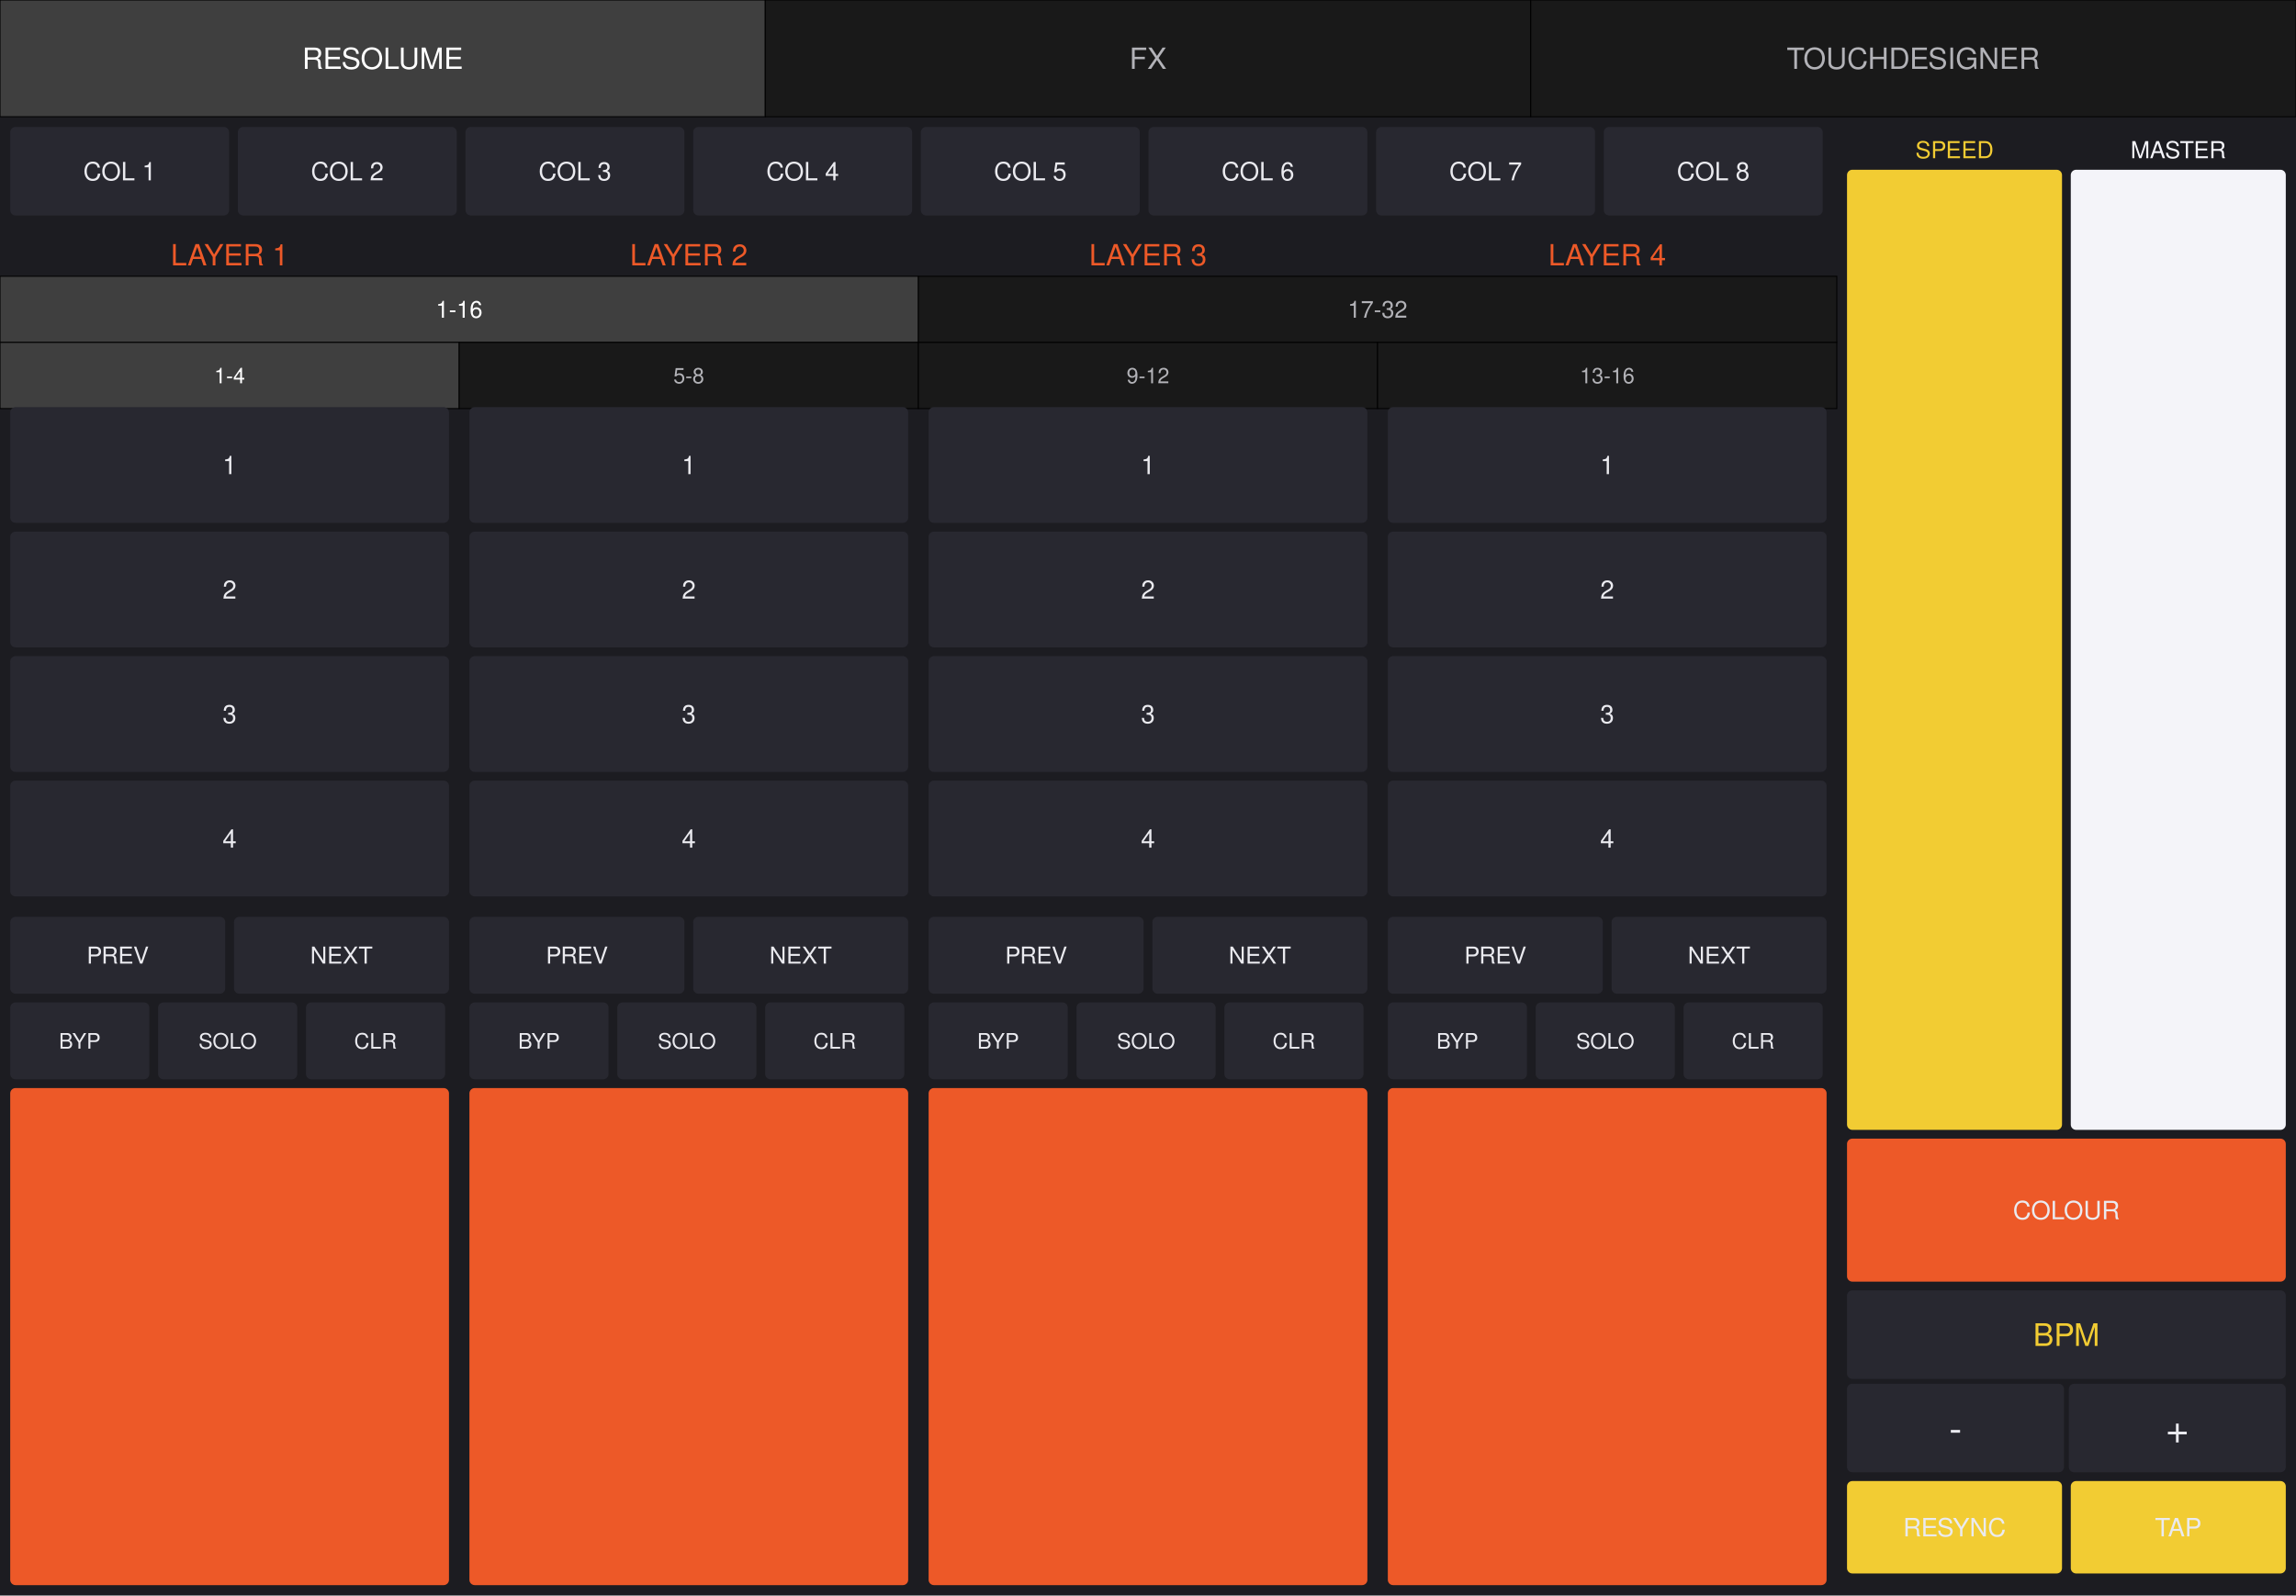
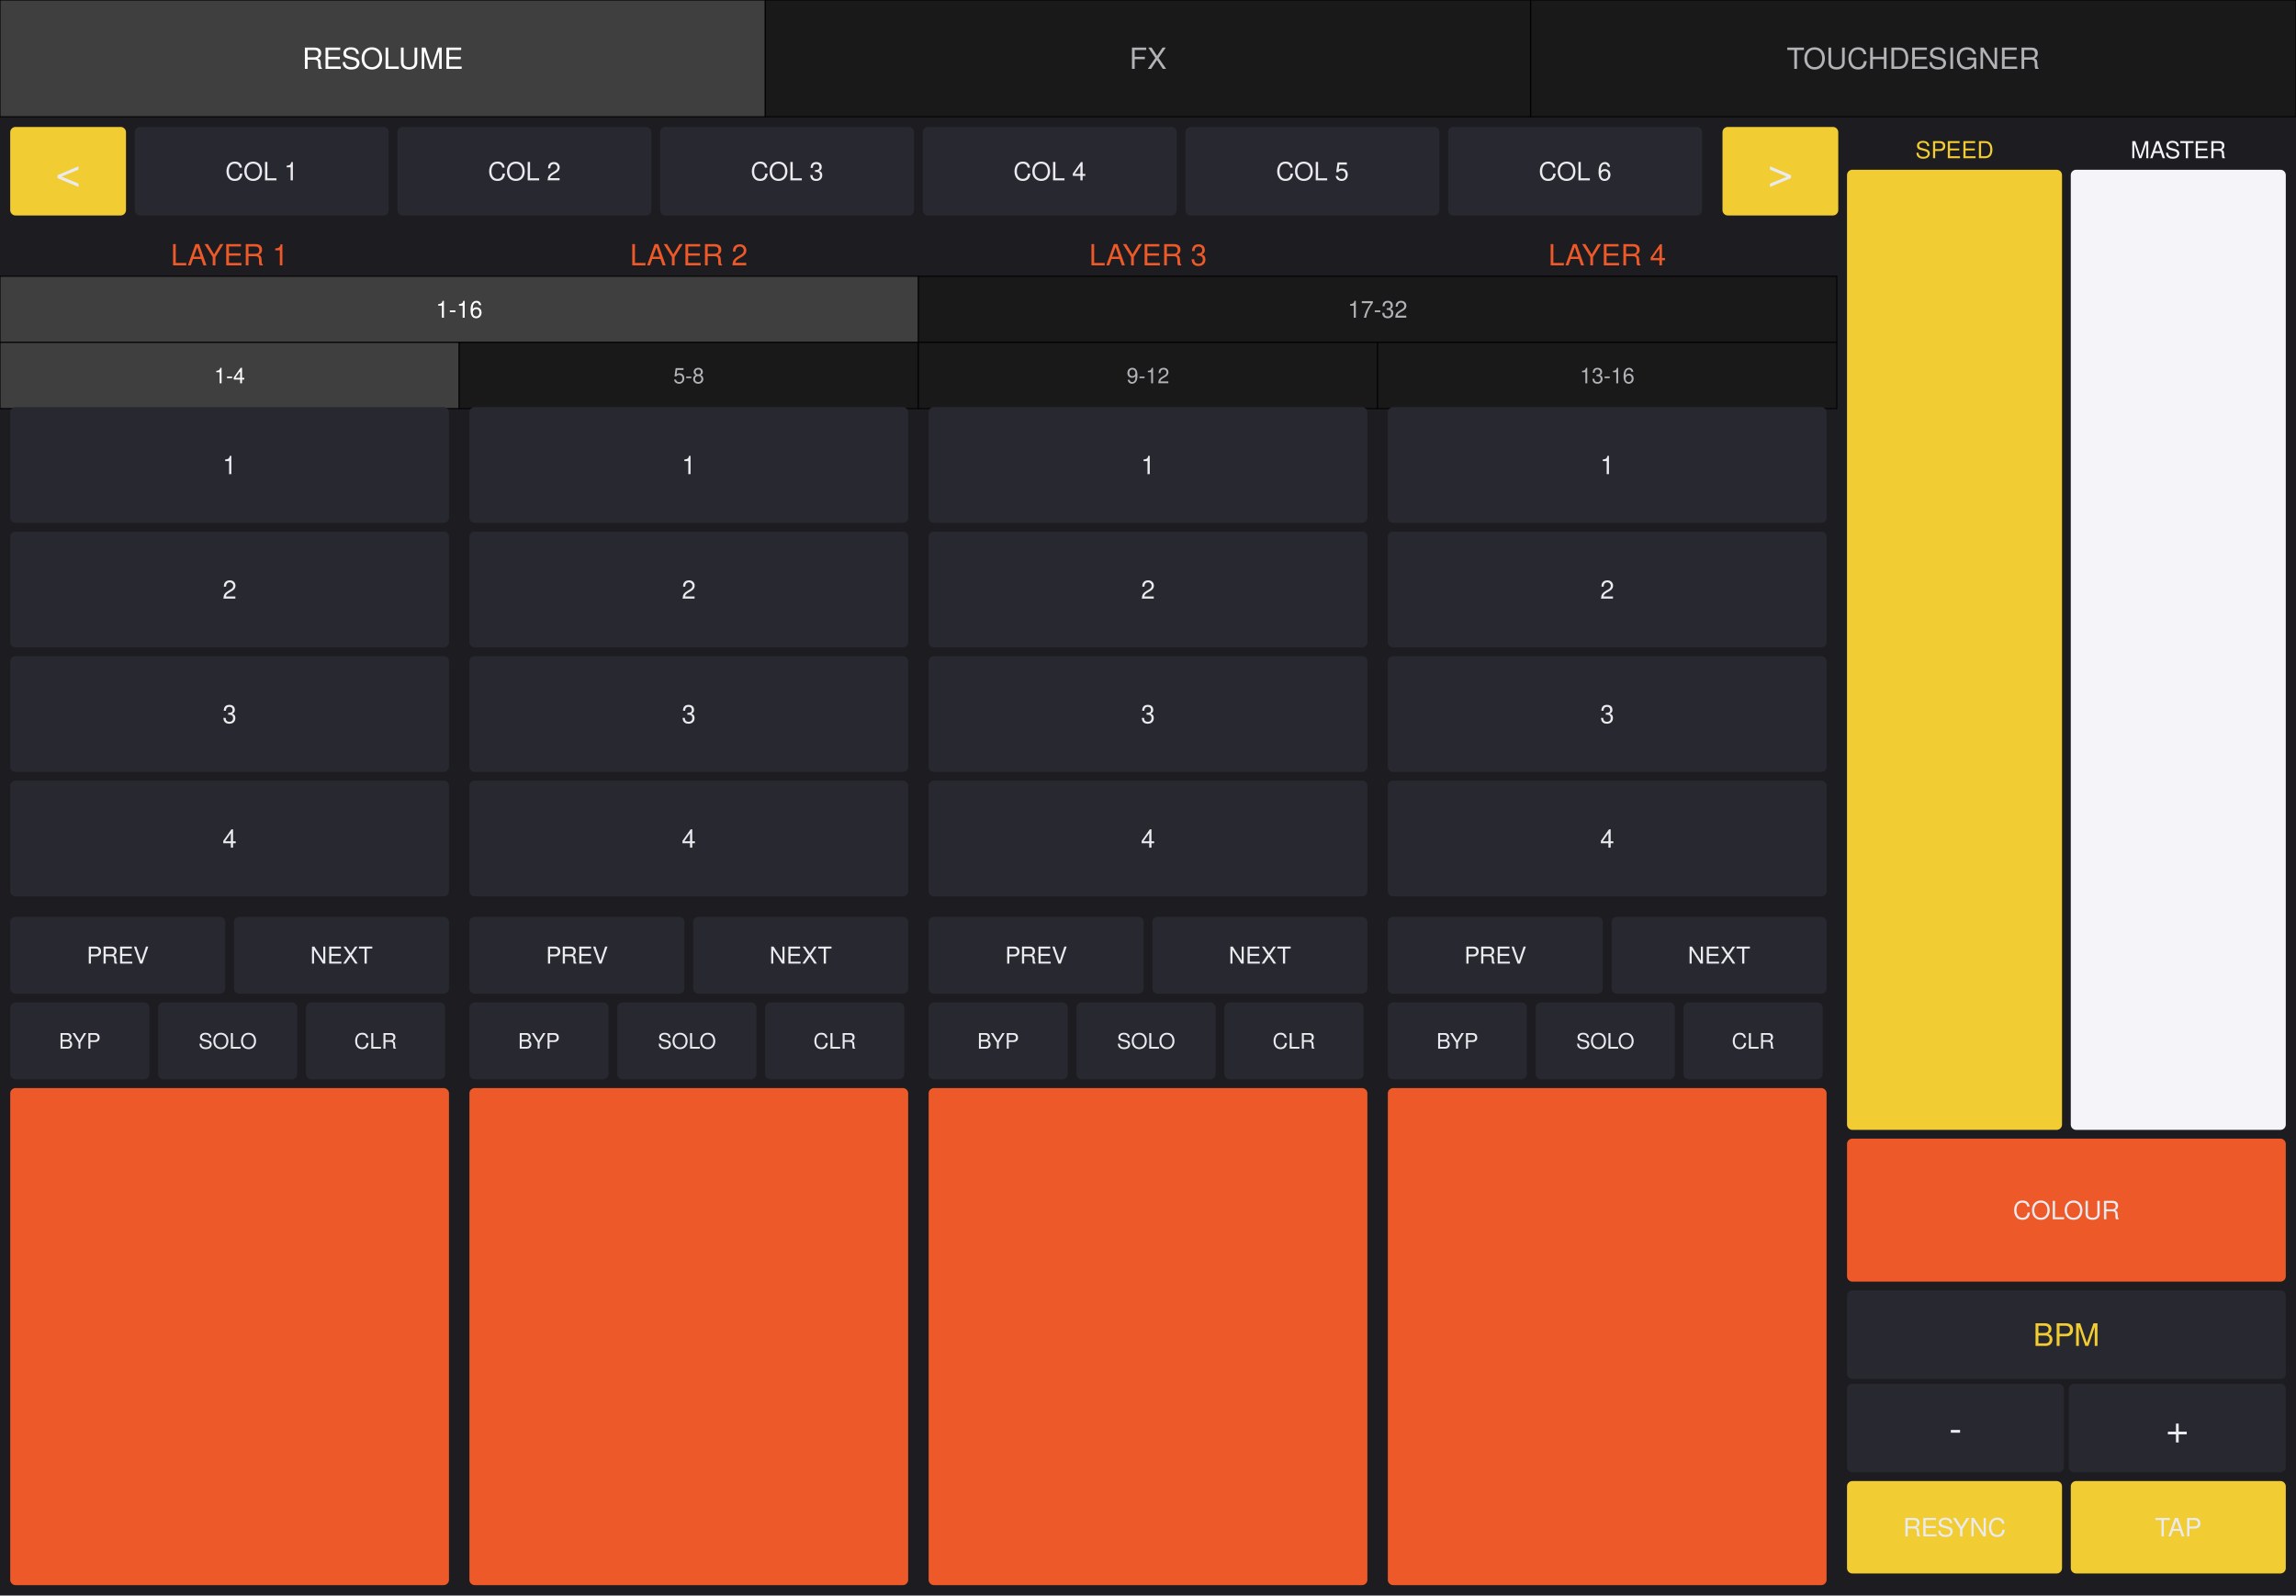
<svg xmlns="http://www.w3.org/2000/svg" width="1180" height="820" viewBox="0 0 1180 820">
  <rect width="100%" height="100%" fill="#1c1c20" />
  <rect x="0.0" y="0.0" width="1180.0" height="820.0" fill="rgba(28,28,33,1.000)" />
  <rect x="0.0" y="0.0" width="393.3" height="60.0" fill="rgba(63,63,63,1.000)" stroke="#000" stroke-width="0.5" />
  <text x="196.7" y="35.4" font-family="Helvetica,Arial,sans-serif" font-size="15" fill="rgba(255,255,255,1.000)" text-anchor="middle">RESOLUME</text>
  <rect x="393.3" y="0.0" width="393.3" height="60.0" fill="rgba(25,25,25,1.000)" stroke="#000" stroke-width="0.5" />
  <text x="590.0" y="35.4" font-family="Helvetica,Arial,sans-serif" font-size="15" fill="rgba(178,178,183,1.000)" text-anchor="middle">FX</text>
  <rect x="786.7" y="0.0" width="393.3" height="60.0" fill="rgba(25,25,25,1.000)" stroke="#000" stroke-width="0.5" />
  <text x="983.3" y="35.4" font-family="Helvetica,Arial,sans-serif" font-size="15" fill="rgba(178,178,183,1.000)" text-anchor="middle">TOUCHDESIGNER</text>
-   <rect x="6.0" y="66.0" width="111.0" height="44.0" rx="2" fill="rgba(40,40,48,1.000)" stroke="rgba(40,40,48,1.000)" stroke-width="1.5" />
-   <text x="61.5" y="92.7" font-family="Helvetica,Arial,sans-serif" font-size="13" fill="rgba(234,234,239,1.000)" text-anchor="middle">COL 1</text>
-   <rect x="123.0" y="66.0" width="111.0" height="44.0" rx="2" fill="rgba(40,40,48,1.000)" stroke="rgba(40,40,48,1.000)" stroke-width="1.5" />
-   <text x="178.5" y="92.7" font-family="Helvetica,Arial,sans-serif" font-size="13" fill="rgba(234,234,239,1.000)" text-anchor="middle">COL 2</text>
-   <rect x="240.0" y="66.0" width="111.0" height="44.0" rx="2" fill="rgba(40,40,48,1.000)" stroke="rgba(40,40,48,1.000)" stroke-width="1.5" />
-   <text x="295.5" y="92.7" font-family="Helvetica,Arial,sans-serif" font-size="13" fill="rgba(234,234,239,1.000)" text-anchor="middle">COL 3</text>
-   <rect x="357.0" y="66.0" width="111.0" height="44.0" rx="2" fill="rgba(40,40,48,1.000)" stroke="rgba(40,40,48,1.000)" stroke-width="1.5" />
-   <text x="412.5" y="92.7" font-family="Helvetica,Arial,sans-serif" font-size="13" fill="rgba(234,234,239,1.000)" text-anchor="middle">COL 4</text>
-   <rect x="474.0" y="66.0" width="111.0" height="44.0" rx="2" fill="rgba(40,40,48,1.000)" stroke="rgba(40,40,48,1.000)" stroke-width="1.5" />
-   <text x="529.5" y="92.7" font-family="Helvetica,Arial,sans-serif" font-size="13" fill="rgba(234,234,239,1.000)" text-anchor="middle">COL 5</text>
-   <rect x="591.0" y="66.0" width="111.0" height="44.0" rx="2" fill="rgba(40,40,48,1.000)" stroke="rgba(40,40,48,1.000)" stroke-width="1.5" />
-   <text x="646.5" y="92.7" font-family="Helvetica,Arial,sans-serif" font-size="13" fill="rgba(234,234,239,1.000)" text-anchor="middle">COL 6</text>
-   <rect x="708.0" y="66.0" width="111.0" height="44.0" rx="2" fill="rgba(40,40,48,1.000)" stroke="rgba(40,40,48,1.000)" stroke-width="1.5" />
-   <text x="763.5" y="92.7" font-family="Helvetica,Arial,sans-serif" font-size="13" fill="rgba(234,234,239,1.000)" text-anchor="middle">COL 7</text>
-   <rect x="825.0" y="66.0" width="111.0" height="44.0" rx="2" fill="rgba(40,40,48,1.000)" stroke="rgba(40,40,48,1.000)" stroke-width="1.5" />
-   <text x="880.5" y="92.7" font-family="Helvetica,Arial,sans-serif" font-size="13" fill="rgba(234,234,239,1.000)" text-anchor="middle">COL 8</text>
+   <rect x="6.0" y="66.0" width="58.0" height="44.0" rx="2" fill="rgba(242,204,51,1.000)" stroke="rgba(242,204,51,1.000)" stroke-width="1.5" />
+   <text x="35.0" y="95.9" font-family="Helvetica,Arial,sans-serif" font-size="22" fill="rgba(234,234,239,1.000)" text-anchor="middle">&lt;</text>
+   <rect x="886.0" y="66.0" width="58.0" height="44.0" rx="2" fill="rgba(242,204,51,1.000)" stroke="rgba(242,204,51,1.000)" stroke-width="1.5" />
+   <text x="915.0" y="95.9" font-family="Helvetica,Arial,sans-serif" font-size="22" fill="rgba(234,234,239,1.000)" text-anchor="middle">&gt;</text>
+   <rect x="70.0" y="66.0" width="129.0" height="44.0" rx="2" fill="rgba(40,40,48,1.000)" stroke="rgba(40,40,48,1.000)" stroke-width="1.5" />
+   <text x="134.5" y="92.7" font-family="Helvetica,Arial,sans-serif" font-size="13" fill="rgba(234,234,239,1.000)" text-anchor="middle">COL 1</text>
+   <rect x="205.0" y="66.0" width="129.0" height="44.0" rx="2" fill="rgba(40,40,48,1.000)" stroke="rgba(40,40,48,1.000)" stroke-width="1.5" />
+   <text x="269.5" y="92.7" font-family="Helvetica,Arial,sans-serif" font-size="13" fill="rgba(234,234,239,1.000)" text-anchor="middle">COL 2</text>
+   <rect x="340.0" y="66.0" width="129.0" height="44.0" rx="2" fill="rgba(40,40,48,1.000)" stroke="rgba(40,40,48,1.000)" stroke-width="1.5" />
+   <text x="404.5" y="92.7" font-family="Helvetica,Arial,sans-serif" font-size="13" fill="rgba(234,234,239,1.000)" text-anchor="middle">COL 3</text>
+   <rect x="475.0" y="66.0" width="129.0" height="44.0" rx="2" fill="rgba(40,40,48,1.000)" stroke="rgba(40,40,48,1.000)" stroke-width="1.5" />
+   <text x="539.5" y="92.7" font-family="Helvetica,Arial,sans-serif" font-size="13" fill="rgba(234,234,239,1.000)" text-anchor="middle">COL 4</text>
+   <rect x="610.0" y="66.0" width="129.0" height="44.0" rx="2" fill="rgba(40,40,48,1.000)" stroke="rgba(40,40,48,1.000)" stroke-width="1.5" />
+   <text x="674.5" y="92.7" font-family="Helvetica,Arial,sans-serif" font-size="13" fill="rgba(234,234,239,1.000)" text-anchor="middle">COL 5</text>
+   <rect x="745.0" y="66.0" width="129.0" height="44.0" rx="2" fill="rgba(40,40,48,1.000)" stroke="rgba(40,40,48,1.000)" stroke-width="1.5" />
+   <text x="809.5" y="92.7" font-family="Helvetica,Arial,sans-serif" font-size="13" fill="rgba(234,234,239,1.000)" text-anchor="middle">COL 6</text>
  <text x="118.0" y="136.4" font-family="Helvetica,Arial,sans-serif" font-size="15" fill="rgba(237,89,40,1.000)" text-anchor="middle">LAYER 1</text>
  <text x="354.0" y="136.4" font-family="Helvetica,Arial,sans-serif" font-size="15" fill="rgba(237,89,40,1.000)" text-anchor="middle">LAYER 2</text>
  <text x="590.0" y="136.4" font-family="Helvetica,Arial,sans-serif" font-size="15" fill="rgba(237,89,40,1.000)" text-anchor="middle">LAYER 3</text>
  <text x="826.0" y="136.4" font-family="Helvetica,Arial,sans-serif" font-size="15" fill="rgba(237,89,40,1.000)" text-anchor="middle">LAYER 4</text>
  <rect x="0.0" y="142.0" width="472.0" height="34.0" fill="rgba(63,63,63,1.000)" stroke="#000" stroke-width="0.5" />
  <text x="236.0" y="163.3" font-family="Helvetica,Arial,sans-serif" font-size="12" fill="rgba(255,255,255,1.000)" text-anchor="middle">1-16</text>
  <rect x="472.0" y="142.0" width="472.0" height="34.0" fill="rgba(25,25,25,1.000)" stroke="#000" stroke-width="0.5" />
  <text x="708.0" y="163.3" font-family="Helvetica,Arial,sans-serif" font-size="12" fill="rgba(178,178,183,1.000)" text-anchor="middle">17-32</text>
  <rect x="0.0" y="176.0" width="236.0" height="34.0" fill="rgba(63,63,63,1.000)" stroke="#000" stroke-width="0.5" />
  <text x="118.0" y="197.0" font-family="Helvetica,Arial,sans-serif" font-size="11" fill="rgba(255,255,255,1.000)" text-anchor="middle">1-4</text>
  <rect x="236.0" y="176.0" width="236.0" height="34.0" fill="rgba(25,25,25,1.000)" stroke="#000" stroke-width="0.5" />
  <text x="354.0" y="197.0" font-family="Helvetica,Arial,sans-serif" font-size="11" fill="rgba(178,178,183,1.000)" text-anchor="middle">5-8</text>
  <rect x="472.0" y="176.0" width="236.0" height="34.0" fill="rgba(25,25,25,1.000)" stroke="#000" stroke-width="0.5" />
  <text x="590.0" y="197.0" font-family="Helvetica,Arial,sans-serif" font-size="11" fill="rgba(178,178,183,1.000)" text-anchor="middle">9-12</text>
  <rect x="708.0" y="176.0" width="236.0" height="34.0" fill="rgba(25,25,25,1.000)" stroke="#000" stroke-width="0.5" />
  <text x="826.0" y="197.0" font-family="Helvetica,Arial,sans-serif" font-size="11" fill="rgba(178,178,183,1.000)" text-anchor="middle">13-16</text>
  <rect x="6.0" y="210.0" width="224.0" height="58.0" rx="2" fill="rgba(40,40,48,1.000)" stroke="rgba(40,40,48,1.000)" stroke-width="1.5" />
  <text x="118.0" y="243.7" font-family="Helvetica,Arial,sans-serif" font-size="13" fill="rgba(234,234,239,1.000)" text-anchor="middle">1</text>
  <rect x="6.0" y="274.0" width="224.0" height="58.0" rx="2" fill="rgba(40,40,48,1.000)" stroke="rgba(40,40,48,1.000)" stroke-width="1.5" />
  <text x="118.0" y="307.7" font-family="Helvetica,Arial,sans-serif" font-size="13" fill="rgba(234,234,239,1.000)" text-anchor="middle">2</text>
  <rect x="6.0" y="338.0" width="224.0" height="58.0" rx="2" fill="rgba(40,40,48,1.000)" stroke="rgba(40,40,48,1.000)" stroke-width="1.5" />
  <text x="118.0" y="371.7" font-family="Helvetica,Arial,sans-serif" font-size="13" fill="rgba(234,234,239,1.000)" text-anchor="middle">3</text>
  <rect x="6.0" y="402.0" width="224.0" height="58.0" rx="2" fill="rgba(40,40,48,1.000)" stroke="rgba(40,40,48,1.000)" stroke-width="1.5" />
  <text x="118.0" y="435.7" font-family="Helvetica,Arial,sans-serif" font-size="13" fill="rgba(234,234,239,1.000)" text-anchor="middle">4</text>
  <rect x="242.0" y="210.0" width="224.0" height="58.0" rx="2" fill="rgba(40,40,48,1.000)" stroke="rgba(40,40,48,1.000)" stroke-width="1.5" />
  <text x="354.0" y="243.7" font-family="Helvetica,Arial,sans-serif" font-size="13" fill="rgba(234,234,239,1.000)" text-anchor="middle">1</text>
  <rect x="242.0" y="274.0" width="224.0" height="58.0" rx="2" fill="rgba(40,40,48,1.000)" stroke="rgba(40,40,48,1.000)" stroke-width="1.5" />
  <text x="354.0" y="307.7" font-family="Helvetica,Arial,sans-serif" font-size="13" fill="rgba(234,234,239,1.000)" text-anchor="middle">2</text>
  <rect x="242.0" y="338.0" width="224.0" height="58.0" rx="2" fill="rgba(40,40,48,1.000)" stroke="rgba(40,40,48,1.000)" stroke-width="1.5" />
  <text x="354.0" y="371.7" font-family="Helvetica,Arial,sans-serif" font-size="13" fill="rgba(234,234,239,1.000)" text-anchor="middle">3</text>
  <rect x="242.0" y="402.0" width="224.0" height="58.0" rx="2" fill="rgba(40,40,48,1.000)" stroke="rgba(40,40,48,1.000)" stroke-width="1.5" />
  <text x="354.0" y="435.7" font-family="Helvetica,Arial,sans-serif" font-size="13" fill="rgba(234,234,239,1.000)" text-anchor="middle">4</text>
  <rect x="478.0" y="210.0" width="224.0" height="58.0" rx="2" fill="rgba(40,40,48,1.000)" stroke="rgba(40,40,48,1.000)" stroke-width="1.5" />
  <text x="590.0" y="243.7" font-family="Helvetica,Arial,sans-serif" font-size="13" fill="rgba(234,234,239,1.000)" text-anchor="middle">1</text>
  <rect x="478.0" y="274.0" width="224.0" height="58.0" rx="2" fill="rgba(40,40,48,1.000)" stroke="rgba(40,40,48,1.000)" stroke-width="1.5" />
  <text x="590.0" y="307.7" font-family="Helvetica,Arial,sans-serif" font-size="13" fill="rgba(234,234,239,1.000)" text-anchor="middle">2</text>
  <rect x="478.0" y="338.0" width="224.0" height="58.0" rx="2" fill="rgba(40,40,48,1.000)" stroke="rgba(40,40,48,1.000)" stroke-width="1.5" />
  <text x="590.0" y="371.7" font-family="Helvetica,Arial,sans-serif" font-size="13" fill="rgba(234,234,239,1.000)" text-anchor="middle">3</text>
  <rect x="478.0" y="402.0" width="224.0" height="58.0" rx="2" fill="rgba(40,40,48,1.000)" stroke="rgba(40,40,48,1.000)" stroke-width="1.5" />
  <text x="590.0" y="435.7" font-family="Helvetica,Arial,sans-serif" font-size="13" fill="rgba(234,234,239,1.000)" text-anchor="middle">4</text>
  <rect x="714.0" y="210.0" width="224.0" height="58.0" rx="2" fill="rgba(40,40,48,1.000)" stroke="rgba(40,40,48,1.000)" stroke-width="1.5" />
  <text x="826.0" y="243.7" font-family="Helvetica,Arial,sans-serif" font-size="13" fill="rgba(234,234,239,1.000)" text-anchor="middle">1</text>
  <rect x="714.0" y="274.0" width="224.0" height="58.0" rx="2" fill="rgba(40,40,48,1.000)" stroke="rgba(40,40,48,1.000)" stroke-width="1.5" />
  <text x="826.0" y="307.7" font-family="Helvetica,Arial,sans-serif" font-size="13" fill="rgba(234,234,239,1.000)" text-anchor="middle">2</text>
  <rect x="714.0" y="338.0" width="224.0" height="58.0" rx="2" fill="rgba(40,40,48,1.000)" stroke="rgba(40,40,48,1.000)" stroke-width="1.5" />
  <text x="826.0" y="371.7" font-family="Helvetica,Arial,sans-serif" font-size="13" fill="rgba(234,234,239,1.000)" text-anchor="middle">3</text>
  <rect x="714.0" y="402.0" width="224.0" height="58.0" rx="2" fill="rgba(40,40,48,1.000)" stroke="rgba(40,40,48,1.000)" stroke-width="1.5" />
  <text x="826.0" y="435.7" font-family="Helvetica,Arial,sans-serif" font-size="13" fill="rgba(234,234,239,1.000)" text-anchor="middle">4</text>
  <rect x="6.0" y="472.0" width="109.0" height="38.0" rx="2" fill="rgba(40,40,48,1.000)" stroke="rgba(40,40,48,1.000)" stroke-width="1.5" />
  <text x="60.5" y="495.3" font-family="Helvetica,Arial,sans-serif" font-size="12" fill="rgba(234,234,239,1.000)" text-anchor="middle">PREV</text>
  <rect x="121.0" y="472.0" width="109.0" height="38.0" rx="2" fill="rgba(40,40,48,1.000)" stroke="rgba(40,40,48,1.000)" stroke-width="1.5" />
  <text x="175.5" y="495.3" font-family="Helvetica,Arial,sans-serif" font-size="12" fill="rgba(234,234,239,1.000)" text-anchor="middle">NEXT</text>
  <rect x="6.0" y="516.0" width="70.0" height="38.0" rx="2" fill="rgba(40,40,48,1.000)" stroke="rgba(40,40,48,1.000)" stroke-width="1.5" />
  <text x="41.0" y="539.0" font-family="Helvetica,Arial,sans-serif" font-size="11" fill="rgba(234,234,239,1.000)" text-anchor="middle">BYP</text>
  <rect x="82.0" y="516.0" width="70.0" height="38.0" rx="2" fill="rgba(40,40,48,1.000)" stroke="rgba(40,40,48,1.000)" stroke-width="1.5" />
  <text x="117.0" y="539.0" font-family="Helvetica,Arial,sans-serif" font-size="11" fill="rgba(234,234,239,1.000)" text-anchor="middle">SOLO</text>
  <rect x="158.0" y="516.0" width="70.0" height="38.0" rx="2" fill="rgba(40,40,48,1.000)" stroke="rgba(40,40,48,1.000)" stroke-width="1.5" />
  <text x="193.0" y="539.0" font-family="Helvetica,Arial,sans-serif" font-size="11" fill="rgba(234,234,239,1.000)" text-anchor="middle">CLR</text>
  <rect x="6.0" y="560.0" width="224.0" height="254.0" rx="2" fill="rgba(237,89,40,1.000)" stroke="rgba(237,89,40,1.000)" stroke-width="1.5" />
  <rect x="242.0" y="472.0" width="109.0" height="38.0" rx="2" fill="rgba(40,40,48,1.000)" stroke="rgba(40,40,48,1.000)" stroke-width="1.5" />
  <text x="296.5" y="495.3" font-family="Helvetica,Arial,sans-serif" font-size="12" fill="rgba(234,234,239,1.000)" text-anchor="middle">PREV</text>
  <rect x="357.0" y="472.0" width="109.0" height="38.0" rx="2" fill="rgba(40,40,48,1.000)" stroke="rgba(40,40,48,1.000)" stroke-width="1.5" />
  <text x="411.5" y="495.3" font-family="Helvetica,Arial,sans-serif" font-size="12" fill="rgba(234,234,239,1.000)" text-anchor="middle">NEXT</text>
  <rect x="242.0" y="516.0" width="70.0" height="38.0" rx="2" fill="rgba(40,40,48,1.000)" stroke="rgba(40,40,48,1.000)" stroke-width="1.5" />
  <text x="277.0" y="539.0" font-family="Helvetica,Arial,sans-serif" font-size="11" fill="rgba(234,234,239,1.000)" text-anchor="middle">BYP</text>
  <rect x="318.0" y="516.0" width="70.0" height="38.0" rx="2" fill="rgba(40,40,48,1.000)" stroke="rgba(40,40,48,1.000)" stroke-width="1.5" />
  <text x="353.0" y="539.0" font-family="Helvetica,Arial,sans-serif" font-size="11" fill="rgba(234,234,239,1.000)" text-anchor="middle">SOLO</text>
  <rect x="394.0" y="516.0" width="70.0" height="38.0" rx="2" fill="rgba(40,40,48,1.000)" stroke="rgba(40,40,48,1.000)" stroke-width="1.5" />
  <text x="429.0" y="539.0" font-family="Helvetica,Arial,sans-serif" font-size="11" fill="rgba(234,234,239,1.000)" text-anchor="middle">CLR</text>
  <rect x="242.0" y="560.0" width="224.0" height="254.0" rx="2" fill="rgba(237,89,40,1.000)" stroke="rgba(237,89,40,1.000)" stroke-width="1.5" />
  <rect x="478.0" y="472.0" width="109.0" height="38.0" rx="2" fill="rgba(40,40,48,1.000)" stroke="rgba(40,40,48,1.000)" stroke-width="1.5" />
  <text x="532.5" y="495.3" font-family="Helvetica,Arial,sans-serif" font-size="12" fill="rgba(234,234,239,1.000)" text-anchor="middle">PREV</text>
  <rect x="593.0" y="472.0" width="109.0" height="38.0" rx="2" fill="rgba(40,40,48,1.000)" stroke="rgba(40,40,48,1.000)" stroke-width="1.5" />
  <text x="647.5" y="495.3" font-family="Helvetica,Arial,sans-serif" font-size="12" fill="rgba(234,234,239,1.000)" text-anchor="middle">NEXT</text>
  <rect x="478.0" y="516.0" width="70.0" height="38.0" rx="2" fill="rgba(40,40,48,1.000)" stroke="rgba(40,40,48,1.000)" stroke-width="1.5" />
  <text x="513.0" y="539.0" font-family="Helvetica,Arial,sans-serif" font-size="11" fill="rgba(234,234,239,1.000)" text-anchor="middle">BYP</text>
  <rect x="554.0" y="516.0" width="70.0" height="38.0" rx="2" fill="rgba(40,40,48,1.000)" stroke="rgba(40,40,48,1.000)" stroke-width="1.5" />
  <text x="589.0" y="539.0" font-family="Helvetica,Arial,sans-serif" font-size="11" fill="rgba(234,234,239,1.000)" text-anchor="middle">SOLO</text>
  <rect x="630.0" y="516.0" width="70.0" height="38.0" rx="2" fill="rgba(40,40,48,1.000)" stroke="rgba(40,40,48,1.000)" stroke-width="1.5" />
  <text x="665.0" y="539.0" font-family="Helvetica,Arial,sans-serif" font-size="11" fill="rgba(234,234,239,1.000)" text-anchor="middle">CLR</text>
  <rect x="478.0" y="560.0" width="224.0" height="254.0" rx="2" fill="rgba(237,89,40,1.000)" stroke="rgba(237,89,40,1.000)" stroke-width="1.5" />
  <rect x="714.0" y="472.0" width="109.0" height="38.0" rx="2" fill="rgba(40,40,48,1.000)" stroke="rgba(40,40,48,1.000)" stroke-width="1.5" />
  <text x="768.5" y="495.3" font-family="Helvetica,Arial,sans-serif" font-size="12" fill="rgba(234,234,239,1.000)" text-anchor="middle">PREV</text>
  <rect x="829.0" y="472.0" width="109.0" height="38.0" rx="2" fill="rgba(40,40,48,1.000)" stroke="rgba(40,40,48,1.000)" stroke-width="1.5" />
  <text x="883.5" y="495.3" font-family="Helvetica,Arial,sans-serif" font-size="12" fill="rgba(234,234,239,1.000)" text-anchor="middle">NEXT</text>
  <rect x="714.0" y="516.0" width="70.0" height="38.0" rx="2" fill="rgba(40,40,48,1.000)" stroke="rgba(40,40,48,1.000)" stroke-width="1.5" />
  <text x="749.0" y="539.0" font-family="Helvetica,Arial,sans-serif" font-size="11" fill="rgba(234,234,239,1.000)" text-anchor="middle">BYP</text>
  <rect x="790.0" y="516.0" width="70.0" height="38.0" rx="2" fill="rgba(40,40,48,1.000)" stroke="rgba(40,40,48,1.000)" stroke-width="1.5" />
  <text x="825.0" y="539.0" font-family="Helvetica,Arial,sans-serif" font-size="11" fill="rgba(234,234,239,1.000)" text-anchor="middle">SOLO</text>
  <rect x="866.0" y="516.0" width="70.0" height="38.0" rx="2" fill="rgba(40,40,48,1.000)" stroke="rgba(40,40,48,1.000)" stroke-width="1.5" />
  <text x="901.0" y="539.0" font-family="Helvetica,Arial,sans-serif" font-size="11" fill="rgba(234,234,239,1.000)" text-anchor="middle">CLR</text>
  <rect x="714.0" y="560.0" width="224.0" height="254.0" rx="2" fill="rgba(237,89,40,1.000)" stroke="rgba(237,89,40,1.000)" stroke-width="1.5" />
  <text x="1004.5" y="81.3" font-family="Helvetica,Arial,sans-serif" font-size="12" fill="rgba(242,204,51,1.000)" text-anchor="middle">SPEED</text>
  <rect x="950.0" y="88.0" width="109.0" height="492.0" rx="2" fill="rgba(242,204,51,1.000)" stroke="rgba(242,204,51,1.000)" stroke-width="1.5" />
  <text x="1119.5" y="81.3" font-family="Helvetica,Arial,sans-serif" font-size="12" fill="rgba(244,244,249,1.000)" text-anchor="middle">MASTER</text>
  <rect x="1065.0" y="88.0" width="109.0" height="492.0" rx="2" fill="rgba(244,244,249,1.000)" stroke="rgba(244,244,249,1.000)" stroke-width="1.5" />
  <rect x="950.0" y="586.0" width="224.0" height="72.0" rx="2" fill="rgba(237,89,40,1.000)" stroke="rgba(237,89,40,1.000)" stroke-width="1.5" />
  <rect x="950.0" y="586.0" width="224.0" height="72.0" rx="2" fill="none" stroke="none" stroke-width="1.5" />
  <text x="1062.0" y="626.7" font-family="Helvetica,Arial,sans-serif" font-size="13" fill="rgba(234,234,239,1.000)" text-anchor="middle">COLOUR</text>
  <rect x="950.0" y="664.0" width="224.0" height="44.0" rx="2" fill="rgba(40,40,48,1.000)" stroke="rgba(40,40,48,1.000)" stroke-width="1.5" />
  <rect x="950.0" y="664.0" width="224.0" height="44.0" rx="2" fill="none" stroke="none" stroke-width="1.5" />
  <text x="1062.0" y="691.8" font-family="Helvetica,Arial,sans-serif" font-size="16" fill="rgba(242,204,51,1.000)" text-anchor="middle">BPM</text>
  <rect x="950.0" y="712.0" width="110.0" height="44.0" rx="2" fill="rgba(40,40,48,1.000)" stroke="rgba(40,40,48,1.000)" stroke-width="1.5" />
  <text x="1005.0" y="741.2" font-family="Helvetica,Arial,sans-serif" font-size="20" fill="rgba(234,234,239,1.000)" text-anchor="middle">-</text>
  <rect x="1064.0" y="712.0" width="110.0" height="44.0" rx="2" fill="rgba(40,40,48,1.000)" stroke="rgba(40,40,48,1.000)" stroke-width="1.5" />
  <text x="1119.0" y="741.2" font-family="Helvetica,Arial,sans-serif" font-size="20" fill="rgba(234,234,239,1.000)" text-anchor="middle">+</text>
  <rect x="950.0" y="762.0" width="109.0" height="46.0" rx="2" fill="rgba(242,204,51,1.000)" stroke="rgba(242,204,51,1.000)" stroke-width="1.5" />
  <text x="1004.5" y="789.7" font-family="Helvetica,Arial,sans-serif" font-size="13" fill="rgba(234,234,239,1.000)" text-anchor="middle">RESYNC</text>
  <rect x="1065.0" y="762.0" width="109.0" height="46.0" rx="2" fill="rgba(242,204,51,1.000)" stroke="rgba(242,204,51,1.000)" stroke-width="1.5" />
  <text x="1119.5" y="789.7" font-family="Helvetica,Arial,sans-serif" font-size="13" fill="rgba(234,234,239,1.000)" text-anchor="middle">TAP</text>
</svg>
